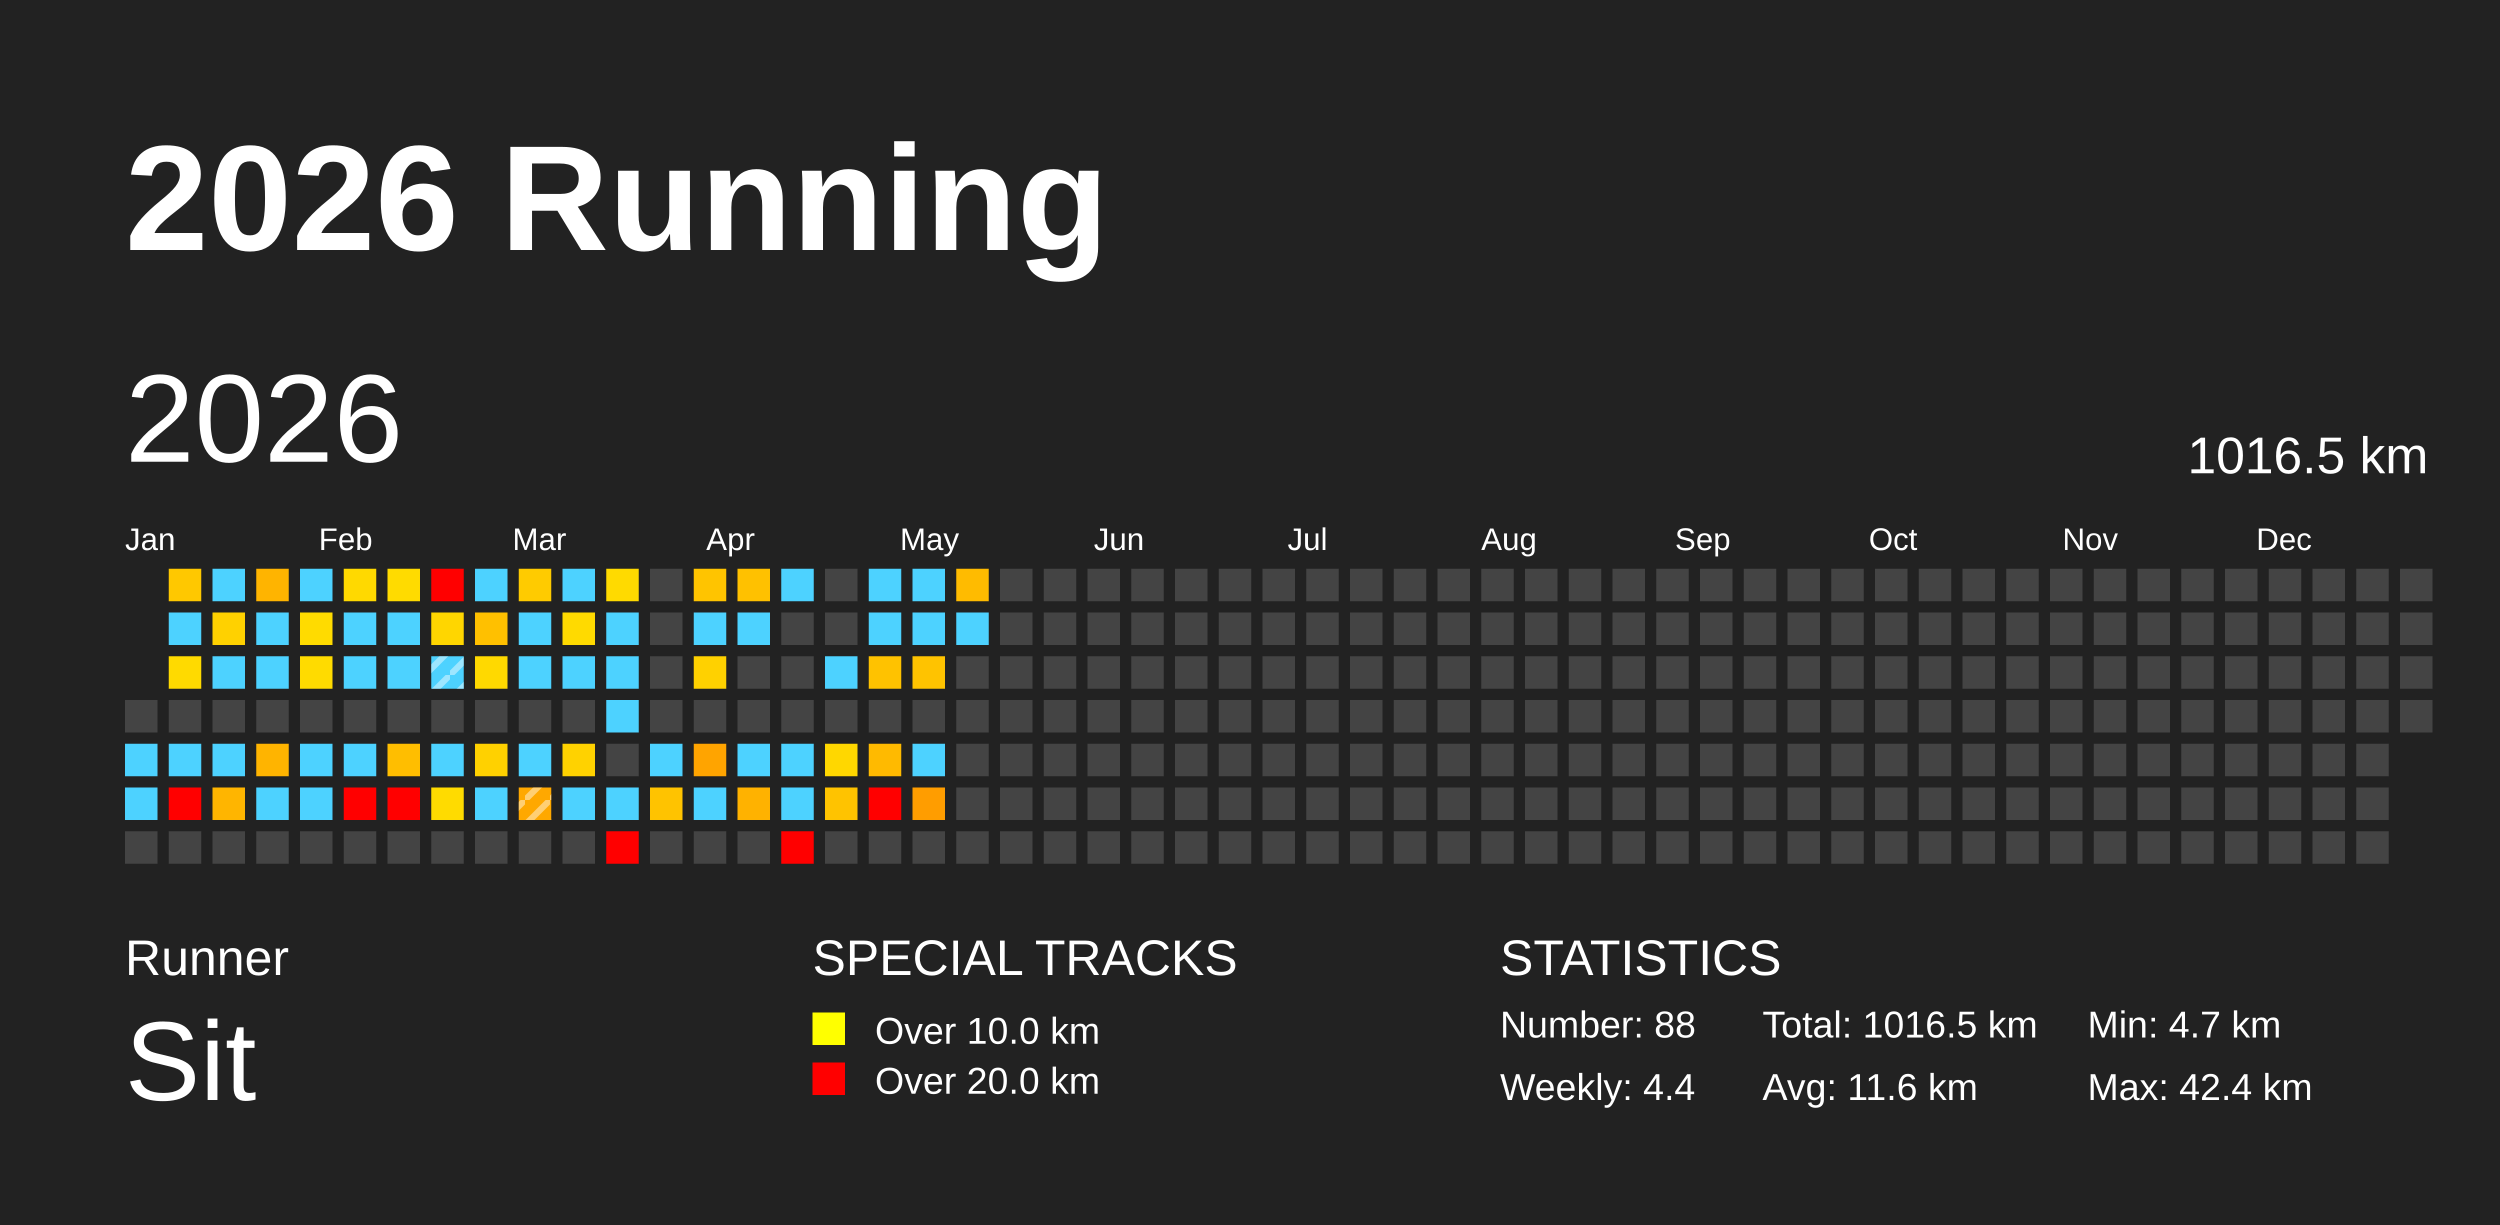
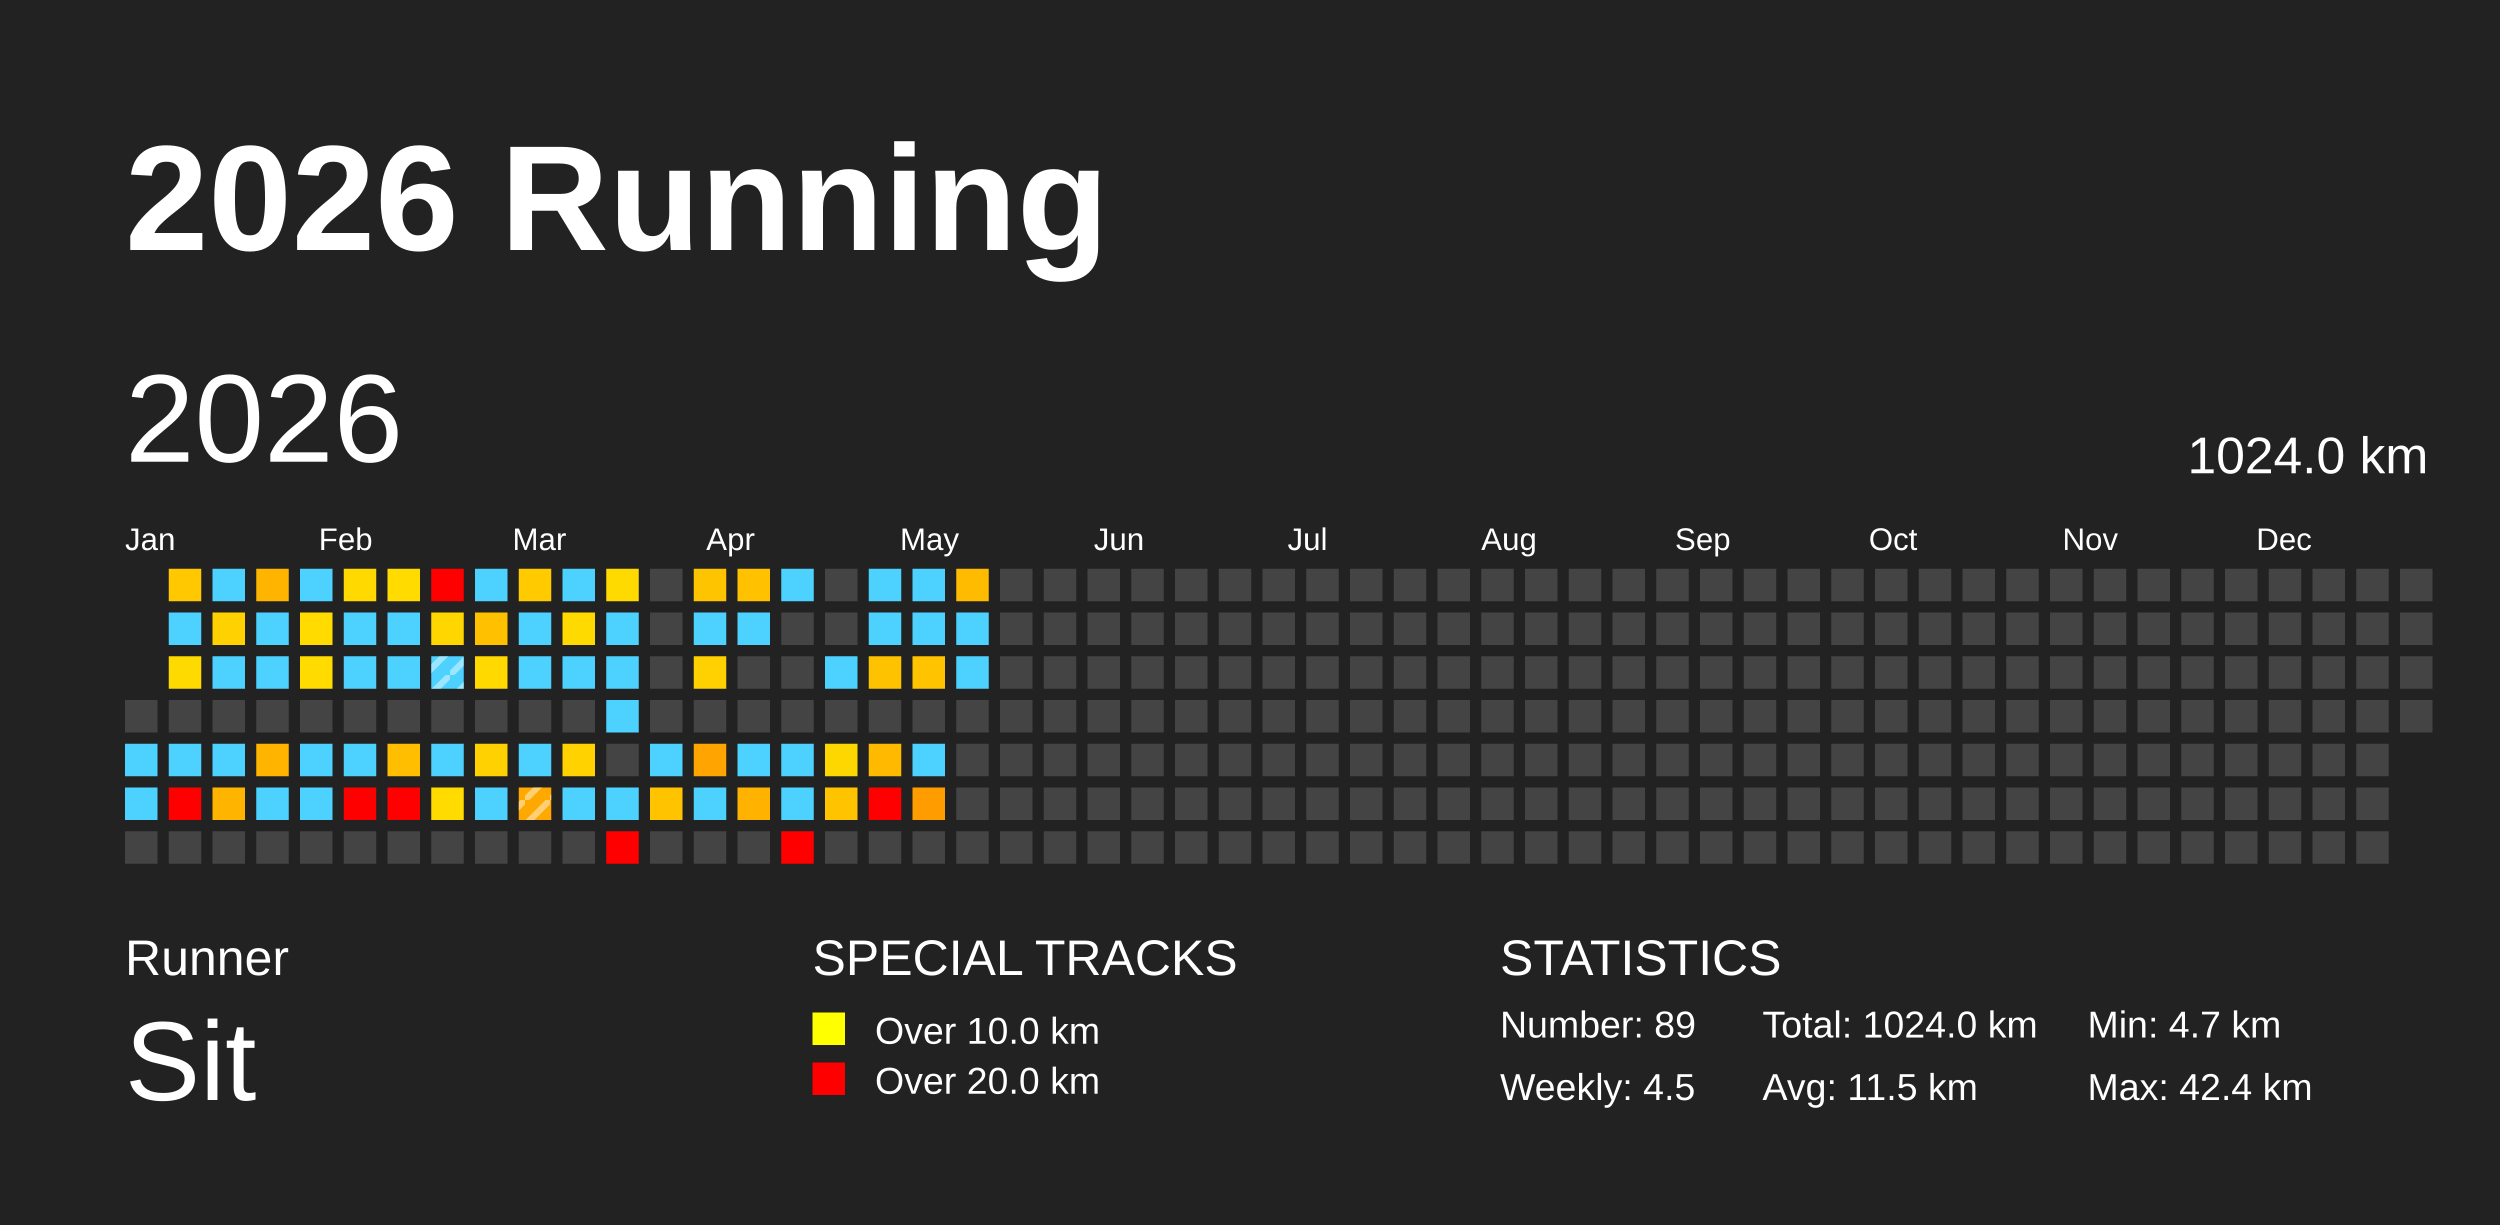
<svg xmlns="http://www.w3.org/2000/svg" baseProfile="full" height="98mm" version="1.1" viewBox="0,0,200,98" width="200mm">
  <defs>
    <pattern height="2" id="indoor-stripe" patternUnits="userSpaceOnUse" width="2">
      <line stroke="white" stroke-opacity="0.45" stroke-width="0.5" x1="0" x2="2" y1="2" y2="0" />
    </pattern>
  </defs>
  <rect fill="#222222" height="98" width="200" x="0" y="0" />
  <text fill="#FFFFFF" style="font-size:12px; font-family:Arial; font-weight:bold;" x="10" y="20">2026 Running</text>
  <text fill="#FFFFFF" style="font-size:4px; font-family:Arial" x="10" y="78">Runner</text>
  <text fill="#FFFFFF" style="font-size:9px; font-family:Arial" x="10" y="88">Sit</text>
  <text fill="#FFFFFF" style="font-size:4px; font-family:Arial" x="65" y="78">SPECIAL TRACKS</text>
  <rect fill="yellow" height="2.6" width="2.6" x="65" y="81" />
  <text fill="#FFFFFF" style="font-size:3px; font-family:Arial" x="70" y="83.5">Over 10.0 km</text>
  <rect fill="red" height="2.6" width="2.6" x="65" y="85" />
  <text fill="#FFFFFF" style="font-size:3px; font-family:Arial" x="70" y="87.5">Over 20.0 km</text>
  <text fill="#FFFFFF" style="font-size:4px; font-family:Arial" x="120" y="78">STATISTICS</text>
-   <text fill="#FFFFFF" style="font-size:3px; font-family:Arial" x="120" y="83">Number: 88</text>
-   <text fill="#FFFFFF" style="font-size:3px; font-family:Arial" x="120" y="88">Weekly: 4.4</text>
-   <text fill="#FFFFFF" style="font-size:3px; font-family:Arial" x="141" y="83">Total: 1016.5 km</text>
-   <text fill="#FFFFFF" style="font-size:3px; font-family:Arial" x="141" y="88">Avg: 11.6 km</text>
+   <text fill="#FFFFFF" style="font-size:3px; font-family:Arial" x="120" y="83">Number: 89</text>
+   <text fill="#FFFFFF" style="font-size:3px; font-family:Arial" x="120" y="88">Weekly: 4.5</text>
+   <text fill="#FFFFFF" style="font-size:3px; font-family:Arial" x="141" y="83">Total: 1024.0 km</text>
+   <text fill="#FFFFFF" style="font-size:3px; font-family:Arial" x="141" y="88">Avg: 11.5 km</text>
  <text fill="#FFFFFF" style="font-size:3px; font-family:Arial" x="167" y="83">Min: 4.7 km</text>
  <text fill="#FFFFFF" style="font-size:3px; font-family:Arial" x="167" y="88">Max: 42.4 km</text>
  <text dominant-baseline="hanging" fill="#FFFFFF" style="font-size:10.0px; font-family:Arial;" x="10" y="30">2026</text>
-   <text dominant-baseline="hanging" fill="#FFFFFF" style="font-size:4.125px; font-family:Arial;" x="175" y="35">1016.5 km</text>
+   <text dominant-baseline="hanging" fill="#FFFFFF" style="font-size:4.125px; font-family:Arial;" x="175" y="35">1024.0 km</text>
  <text fill="#FFFFFF" style="font-size:2.5px; font-family:Arial" x="10.0" y="44">Jan</text>
  <text fill="#FFFFFF" style="font-size:2.5px; font-family:Arial" x="25.5" y="44">Feb</text>
  <text fill="#FFFFFF" style="font-size:2.5px; font-family:Arial" x="41.0" y="44">Mar</text>
  <text fill="#FFFFFF" style="font-size:2.5px; font-family:Arial" x="56.5" y="44">Apr</text>
  <text fill="#FFFFFF" style="font-size:2.5px; font-family:Arial" x="72.0" y="44">May</text>
  <text fill="#FFFFFF" style="font-size:2.5px; font-family:Arial" x="87.5" y="44">Jun</text>
  <text fill="#FFFFFF" style="font-size:2.5px; font-family:Arial" x="103.0" y="44">Jul</text>
  <text fill="#FFFFFF" style="font-size:2.5px; font-family:Arial" x="118.5" y="44">Aug</text>
  <text fill="#FFFFFF" style="font-size:2.5px; font-family:Arial" x="134.0" y="44">Sep</text>
  <text fill="#FFFFFF" style="font-size:2.5px; font-family:Arial" x="149.5" y="44">Oct</text>
  <text fill="#FFFFFF" style="font-size:2.5px; font-family:Arial" x="165.0" y="44">Nov</text>
  <text fill="#FFFFFF" style="font-size:2.5px; font-family:Arial" x="180.5" y="44">Dec</text>
  <rect fill="#444444" height="2.6" width="2.6" x="10.0" y="56.0" />
  <rect fill="#4dd2ff" height="2.6" width="2.6" x="10.0" y="59.5" />
  <rect fill="#4dd2ff" height="2.6" width="2.6" x="10.0" y="63.0" />
  <rect fill="#444444" height="2.6" width="2.6" x="10.0" y="66.5" />
  <rect fill="#ffc800" height="2.6" width="2.6" x="13.5" y="45.5" />
  <rect fill="#4dd2ff" height="2.6" width="2.6" x="13.5" y="49.0" />
  <rect fill="#ffda00" height="2.6" width="2.6" x="13.5" y="52.5" />
  <rect fill="#444444" height="2.6" width="2.6" x="13.5" y="56.0" />
  <rect fill="#4dd2ff" height="2.6" width="2.6" x="13.5" y="59.5" />
  <rect fill="red" height="2.6" width="2.6" x="13.5" y="63.0" />
  <rect fill="#444444" height="2.6" width="2.6" x="13.5" y="66.5" />
  <rect fill="#4dd2ff" height="2.6" width="2.6" x="17.0" y="45.5" />
  <rect fill="#ffd100" height="2.6" width="2.6" x="17.0" y="49.0" />
  <rect fill="#4dd2ff" height="2.6" width="2.6" x="17.0" y="52.5" />
  <rect fill="#444444" height="2.6" width="2.6" x="17.0" y="56.0" />
  <rect fill="#4dd2ff" height="2.6" width="2.6" x="17.0" y="59.5" />
  <rect fill="#ffb500" height="2.6" width="2.6" x="17.0" y="63.0" />
  <rect fill="#444444" height="2.6" width="2.6" x="17.0" y="66.5" />
  <rect fill="#ffb400" height="2.6" width="2.6" x="20.5" y="45.5" />
  <rect fill="#4dd2ff" height="2.6" width="2.6" x="20.5" y="49.0" />
  <rect fill="#4dd2ff" height="2.6" width="2.6" x="20.5" y="52.5" />
  <rect fill="#444444" height="2.6" width="2.6" x="20.5" y="56.0" />
  <rect fill="#ffb400" height="2.6" width="2.6" x="20.5" y="59.5" />
  <rect fill="#4dd2ff" height="2.6" width="2.6" x="20.5" y="63.0" />
  <rect fill="#444444" height="2.6" width="2.6" x="20.5" y="66.5" />
  <rect fill="#4dd2ff" height="2.6" width="2.6" x="24.0" y="45.5" />
  <rect fill="#ffdb00" height="2.6" width="2.6" x="24.0" y="49.0" />
  <rect fill="#ffdb00" height="2.6" width="2.6" x="24.0" y="52.5" />
  <rect fill="#444444" height="2.6" width="2.6" x="24.0" y="56.0" />
  <rect fill="#4dd2ff" height="2.6" width="2.6" x="24.0" y="59.5" />
  <rect fill="#4dd2ff" height="2.6" width="2.6" x="24.0" y="63.0" />
  <rect fill="#444444" height="2.6" width="2.6" x="24.0" y="66.5" />
  <rect fill="#ffd900" height="2.6" width="2.6" x="27.5" y="45.5" />
  <rect fill="#4dd2ff" height="2.6" width="2.6" x="27.5" y="49.0" />
  <rect fill="#4dd2ff" height="2.6" width="2.6" x="27.5" y="52.5" />
  <rect fill="#444444" height="2.6" width="2.6" x="27.5" y="56.0" />
  <rect fill="#4dd2ff" height="2.6" width="2.6" x="27.5" y="59.5" />
  <rect fill="red" height="2.6" width="2.6" x="27.5" y="63.0" />
  <rect fill="#444444" height="2.6" width="2.6" x="27.5" y="66.5" />
  <rect fill="#ffdb00" height="2.6" width="2.6" x="31.0" y="45.5" />
  <rect fill="#4dd2ff" height="2.6" width="2.6" x="31.0" y="49.0" />
  <rect fill="#4dd2ff" height="2.6" width="2.6" x="31.0" y="52.5" />
  <rect fill="#444444" height="2.6" width="2.6" x="31.0" y="56.0" />
  <rect fill="#ffbe00" height="2.6" width="2.6" x="31.0" y="59.5" />
  <rect fill="red" height="2.6" width="2.6" x="31.0" y="63.0" />
  <rect fill="#444444" height="2.6" width="2.6" x="31.0" y="66.5" />
  <rect fill="red" height="2.6" width="2.6" x="34.5" y="45.5" />
  <rect fill="#ffd600" height="2.6" width="2.6" x="34.5" y="49.0" />
  <rect fill="#4dd2ff" height="2.6" width="2.6" x="34.5" y="52.5" />
  <rect fill="url(#indoor-stripe)" height="2.6" style="pointer-events: none;" width="2.6" x="34.5" y="52.5" />
  <rect fill="#444444" height="2.6" width="2.6" x="34.5" y="56.0" />
  <rect fill="#4dd2ff" height="2.6" width="2.6" x="34.5" y="59.5" />
  <rect fill="#ffdb00" height="2.6" width="2.6" x="34.5" y="63.0" />
  <rect fill="#444444" height="2.6" width="2.6" x="34.5" y="66.5" />
  <rect fill="#4dd2ff" height="2.6" width="2.6" x="38.0" y="45.5" />
  <rect fill="#ffc000" height="2.6" width="2.6" x="38.0" y="49.0" />
  <rect fill="#ffd900" height="2.6" width="2.6" x="38.0" y="52.5" />
  <rect fill="#444444" height="2.6" width="2.6" x="38.0" y="56.0" />
  <rect fill="#ffd100" height="2.6" width="2.6" x="38.0" y="59.5" />
  <rect fill="#4dd2ff" height="2.6" width="2.6" x="38.0" y="63.0" />
  <rect fill="#444444" height="2.6" width="2.6" x="38.0" y="66.5" />
  <rect fill="#ffcb00" height="2.6" width="2.6" x="41.5" y="45.5" />
  <rect fill="#4dd2ff" height="2.6" width="2.6" x="41.5" y="49.0" />
  <rect fill="#4dd2ff" height="2.6" width="2.6" x="41.5" y="52.5" />
  <rect fill="#444444" height="2.6" width="2.6" x="41.5" y="56.0" />
  <rect fill="#4dd2ff" height="2.6" width="2.6" x="41.5" y="59.5" />
  <rect fill="#ffa800" height="2.6" width="2.6" x="41.5" y="63.0" />
  <rect fill="url(#indoor-stripe)" height="2.6" style="pointer-events: none;" width="2.6" x="41.5" y="63.0" />
  <rect fill="#444444" height="2.6" width="2.6" x="41.5" y="66.5" />
  <rect fill="#4dd2ff" height="2.6" width="2.6" x="45.0" y="45.5" />
  <rect fill="#ffda00" height="2.6" width="2.6" x="45.0" y="49.0" />
  <rect fill="#4dd2ff" height="2.6" width="2.6" x="45.0" y="52.5" />
  <rect fill="#444444" height="2.6" width="2.6" x="45.0" y="56.0" />
  <rect fill="#ffd200" height="2.6" width="2.6" x="45.0" y="59.5" />
  <rect fill="#4dd2ff" height="2.6" width="2.6" x="45.0" y="63.0" />
  <rect fill="#444444" height="2.6" width="2.6" x="45.0" y="66.5" />
  <rect fill="#ffda00" height="2.6" width="2.6" x="48.5" y="45.5" />
  <rect fill="#4dd2ff" height="2.6" width="2.6" x="48.5" y="49.0" />
  <rect fill="#4dd2ff" height="2.6" width="2.6" x="48.5" y="52.5" />
  <rect fill="#4dd2ff" height="2.6" width="2.6" x="48.5" y="56.0" />
  <rect fill="#444444" height="2.6" width="2.6" x="48.5" y="59.5" />
  <rect fill="#4dd2ff" height="2.6" width="2.6" x="48.5" y="63.0" />
  <rect fill="red" height="2.6" width="2.6" x="48.5" y="66.5" />
  <rect fill="#444444" height="2.6" width="2.6" x="52.0" y="45.5" />
  <rect fill="#444444" height="2.6" width="2.6" x="52.0" y="49.0" />
  <rect fill="#444444" height="2.6" width="2.6" x="52.0" y="52.5" />
  <rect fill="#444444" height="2.6" width="2.6" x="52.0" y="56.0" />
  <rect fill="#4dd2ff" height="2.6" width="2.6" x="52.0" y="59.5" />
  <rect fill="#ffc300" height="2.6" width="2.6" x="52.0" y="63.0" />
  <rect fill="#444444" height="2.6" width="2.6" x="52.0" y="66.5" />
  <rect fill="#ffc400" height="2.6" width="2.6" x="55.5" y="45.5" />
  <rect fill="#4dd2ff" height="2.6" width="2.6" x="55.5" y="49.0" />
  <rect fill="#ffd100" height="2.6" width="2.6" x="55.5" y="52.5" />
  <rect fill="#444444" height="2.6" width="2.6" x="55.5" y="56.0" />
  <rect fill="#ffa400" height="2.6" width="2.6" x="55.5" y="59.5" />
  <rect fill="#4dd2ff" height="2.6" width="2.6" x="55.5" y="63.0" />
  <rect fill="#444444" height="2.6" width="2.6" x="55.5" y="66.5" />
  <rect fill="#ffc100" height="2.6" width="2.6" x="59.0" y="45.5" />
  <rect fill="#4dd2ff" height="2.6" width="2.6" x="59.0" y="49.0" />
  <rect fill="#444444" height="2.6" width="2.6" x="59.0" y="52.5" />
  <rect fill="#444444" height="2.6" width="2.6" x="59.0" y="56.0" />
  <rect fill="#4dd2ff" height="2.6" width="2.6" x="59.0" y="59.5" />
  <rect fill="#ffb200" height="2.6" width="2.6" x="59.0" y="63.0" />
  <rect fill="#444444" height="2.6" width="2.6" x="59.0" y="66.5" />
  <rect fill="#4dd2ff" height="2.6" width="2.6" x="62.5" y="45.5" />
  <rect fill="#444444" height="2.6" width="2.6" x="62.5" y="49.0" />
  <rect fill="#444444" height="2.6" width="2.6" x="62.5" y="52.5" />
  <rect fill="#444444" height="2.6" width="2.6" x="62.5" y="56.0" />
  <rect fill="#4dd2ff" height="2.6" width="2.6" x="62.5" y="59.5" />
  <rect fill="#4dd2ff" height="2.6" width="2.6" x="62.5" y="63.0" />
  <rect fill="red" height="2.6" width="2.6" x="62.5" y="66.5" />
  <rect fill="#444444" height="2.6" width="2.6" x="66.0" y="45.5" />
  <rect fill="#444444" height="2.6" width="2.6" x="66.0" y="49.0" />
  <rect fill="#4dd2ff" height="2.6" width="2.6" x="66.0" y="52.5" />
  <rect fill="#444444" height="2.6" width="2.6" x="66.0" y="56.0" />
  <rect fill="#ffd700" height="2.6" width="2.6" x="66.0" y="59.5" />
  <rect fill="#ffc300" height="2.6" width="2.6" x="66.0" y="63.0" />
  <rect fill="#444444" height="2.6" width="2.6" x="66.0" y="66.5" />
  <rect fill="#4dd2ff" height="2.6" width="2.6" x="69.5" y="45.5" />
  <rect fill="#4dd2ff" height="2.6" width="2.6" x="69.5" y="49.0" />
  <rect fill="#ffc200" height="2.6" width="2.6" x="69.5" y="52.5" />
  <rect fill="#444444" height="2.6" width="2.6" x="69.5" y="56.0" />
  <rect fill="#ffba00" height="2.6" width="2.6" x="69.5" y="59.5" />
  <rect fill="red" height="2.6" width="2.6" x="69.5" y="63.0" />
  <rect fill="#444444" height="2.6" width="2.6" x="69.5" y="66.5" />
  <rect fill="#4dd2ff" height="2.6" width="2.6" x="73.0" y="45.5" />
  <rect fill="#4dd2ff" height="2.6" width="2.6" x="73.0" y="49.0" />
  <rect fill="#ffc300" height="2.6" width="2.6" x="73.0" y="52.5" />
  <rect fill="#444444" height="2.6" width="2.6" x="73.0" y="56.0" />
  <rect fill="#4dd2ff" height="2.6" width="2.6" x="73.0" y="59.5" />
  <rect fill="#ff9d00" height="2.6" width="2.6" x="73.0" y="63.0" />
  <rect fill="#444444" height="2.6" width="2.6" x="73.0" y="66.5" />
  <rect fill="#ffbb00" height="2.6" width="2.6" x="76.5" y="45.5" />
  <rect fill="#4dd2ff" height="2.6" width="2.6" x="76.5" y="49.0" />
-   <rect fill="#444444" height="2.6" width="2.6" x="76.5" y="52.5" />
+   <rect fill="#4dd2ff" height="2.6" width="2.6" x="76.5" y="52.5" />
  <rect fill="#444444" height="2.6" width="2.6" x="76.5" y="56.0" />
  <rect fill="#444444" height="2.6" width="2.6" x="76.5" y="59.5" />
  <rect fill="#444444" height="2.6" width="2.6" x="76.5" y="63.0" />
  <rect fill="#444444" height="2.6" width="2.6" x="76.5" y="66.5" />
  <rect fill="#444444" height="2.6" width="2.6" x="80.0" y="45.5" />
  <rect fill="#444444" height="2.6" width="2.6" x="80.0" y="49.0" />
  <rect fill="#444444" height="2.6" width="2.6" x="80.0" y="52.5" />
  <rect fill="#444444" height="2.6" width="2.6" x="80.0" y="56.0" />
  <rect fill="#444444" height="2.6" width="2.6" x="80.0" y="59.5" />
  <rect fill="#444444" height="2.6" width="2.6" x="80.0" y="63.0" />
  <rect fill="#444444" height="2.6" width="2.6" x="80.0" y="66.5" />
  <rect fill="#444444" height="2.6" width="2.6" x="83.5" y="45.5" />
  <rect fill="#444444" height="2.6" width="2.6" x="83.5" y="49.0" />
  <rect fill="#444444" height="2.6" width="2.6" x="83.5" y="52.5" />
  <rect fill="#444444" height="2.6" width="2.6" x="83.5" y="56.0" />
  <rect fill="#444444" height="2.6" width="2.6" x="83.5" y="59.5" />
  <rect fill="#444444" height="2.6" width="2.6" x="83.5" y="63.0" />
  <rect fill="#444444" height="2.6" width="2.6" x="83.5" y="66.5" />
  <rect fill="#444444" height="2.6" width="2.6" x="87.0" y="45.5" />
  <rect fill="#444444" height="2.6" width="2.6" x="87.0" y="49.0" />
  <rect fill="#444444" height="2.6" width="2.6" x="87.0" y="52.5" />
  <rect fill="#444444" height="2.6" width="2.6" x="87.0" y="56.0" />
  <rect fill="#444444" height="2.6" width="2.6" x="87.0" y="59.5" />
  <rect fill="#444444" height="2.6" width="2.6" x="87.0" y="63.0" />
  <rect fill="#444444" height="2.6" width="2.6" x="87.0" y="66.5" />
  <rect fill="#444444" height="2.6" width="2.6" x="90.5" y="45.5" />
  <rect fill="#444444" height="2.6" width="2.6" x="90.5" y="49.0" />
  <rect fill="#444444" height="2.6" width="2.6" x="90.5" y="52.5" />
  <rect fill="#444444" height="2.6" width="2.6" x="90.5" y="56.0" />
  <rect fill="#444444" height="2.6" width="2.6" x="90.5" y="59.5" />
  <rect fill="#444444" height="2.6" width="2.6" x="90.5" y="63.0" />
  <rect fill="#444444" height="2.6" width="2.6" x="90.5" y="66.5" />
  <rect fill="#444444" height="2.6" width="2.6" x="94.0" y="45.5" />
  <rect fill="#444444" height="2.6" width="2.6" x="94.0" y="49.0" />
  <rect fill="#444444" height="2.6" width="2.6" x="94.0" y="52.5" />
  <rect fill="#444444" height="2.6" width="2.6" x="94.0" y="56.0" />
  <rect fill="#444444" height="2.6" width="2.6" x="94.0" y="59.5" />
  <rect fill="#444444" height="2.6" width="2.6" x="94.0" y="63.0" />
  <rect fill="#444444" height="2.6" width="2.6" x="94.0" y="66.5" />
  <rect fill="#444444" height="2.6" width="2.6" x="97.5" y="45.5" />
  <rect fill="#444444" height="2.6" width="2.6" x="97.5" y="49.0" />
  <rect fill="#444444" height="2.6" width="2.6" x="97.5" y="52.5" />
  <rect fill="#444444" height="2.6" width="2.6" x="97.5" y="56.0" />
  <rect fill="#444444" height="2.6" width="2.6" x="97.5" y="59.5" />
  <rect fill="#444444" height="2.6" width="2.6" x="97.5" y="63.0" />
  <rect fill="#444444" height="2.6" width="2.6" x="97.5" y="66.5" />
  <rect fill="#444444" height="2.6" width="2.6" x="101.0" y="45.5" />
  <rect fill="#444444" height="2.6" width="2.6" x="101.0" y="49.0" />
  <rect fill="#444444" height="2.6" width="2.6" x="101.0" y="52.5" />
  <rect fill="#444444" height="2.6" width="2.6" x="101.0" y="56.0" />
  <rect fill="#444444" height="2.6" width="2.6" x="101.0" y="59.5" />
  <rect fill="#444444" height="2.6" width="2.6" x="101.0" y="63.0" />
  <rect fill="#444444" height="2.6" width="2.6" x="101.0" y="66.5" />
  <rect fill="#444444" height="2.6" width="2.6" x="104.5" y="45.5" />
  <rect fill="#444444" height="2.6" width="2.6" x="104.5" y="49.0" />
  <rect fill="#444444" height="2.6" width="2.6" x="104.5" y="52.5" />
  <rect fill="#444444" height="2.6" width="2.6" x="104.5" y="56.0" />
  <rect fill="#444444" height="2.6" width="2.6" x="104.5" y="59.5" />
  <rect fill="#444444" height="2.6" width="2.6" x="104.5" y="63.0" />
  <rect fill="#444444" height="2.6" width="2.6" x="104.5" y="66.5" />
  <rect fill="#444444" height="2.6" width="2.6" x="108.0" y="45.5" />
  <rect fill="#444444" height="2.6" width="2.6" x="108.0" y="49.0" />
  <rect fill="#444444" height="2.6" width="2.6" x="108.0" y="52.5" />
  <rect fill="#444444" height="2.6" width="2.6" x="108.0" y="56.0" />
  <rect fill="#444444" height="2.6" width="2.6" x="108.0" y="59.5" />
  <rect fill="#444444" height="2.6" width="2.6" x="108.0" y="63.0" />
  <rect fill="#444444" height="2.6" width="2.6" x="108.0" y="66.5" />
  <rect fill="#444444" height="2.6" width="2.6" x="111.5" y="45.5" />
  <rect fill="#444444" height="2.6" width="2.6" x="111.5" y="49.0" />
  <rect fill="#444444" height="2.6" width="2.6" x="111.5" y="52.5" />
  <rect fill="#444444" height="2.6" width="2.6" x="111.5" y="56.0" />
  <rect fill="#444444" height="2.6" width="2.6" x="111.5" y="59.5" />
  <rect fill="#444444" height="2.6" width="2.6" x="111.5" y="63.0" />
  <rect fill="#444444" height="2.6" width="2.6" x="111.5" y="66.5" />
  <rect fill="#444444" height="2.6" width="2.6" x="115.0" y="45.5" />
  <rect fill="#444444" height="2.6" width="2.6" x="115.0" y="49.0" />
  <rect fill="#444444" height="2.6" width="2.6" x="115.0" y="52.5" />
  <rect fill="#444444" height="2.6" width="2.6" x="115.0" y="56.0" />
  <rect fill="#444444" height="2.6" width="2.6" x="115.0" y="59.5" />
  <rect fill="#444444" height="2.6" width="2.6" x="115.0" y="63.0" />
  <rect fill="#444444" height="2.6" width="2.6" x="115.0" y="66.5" />
  <rect fill="#444444" height="2.6" width="2.6" x="118.5" y="45.5" />
  <rect fill="#444444" height="2.6" width="2.6" x="118.5" y="49.0" />
  <rect fill="#444444" height="2.6" width="2.6" x="118.5" y="52.5" />
  <rect fill="#444444" height="2.6" width="2.6" x="118.5" y="56.0" />
  <rect fill="#444444" height="2.6" width="2.6" x="118.5" y="59.5" />
  <rect fill="#444444" height="2.6" width="2.6" x="118.5" y="63.0" />
  <rect fill="#444444" height="2.6" width="2.6" x="118.5" y="66.5" />
  <rect fill="#444444" height="2.6" width="2.6" x="122.0" y="45.5" />
  <rect fill="#444444" height="2.6" width="2.6" x="122.0" y="49.0" />
  <rect fill="#444444" height="2.6" width="2.6" x="122.0" y="52.5" />
  <rect fill="#444444" height="2.6" width="2.6" x="122.0" y="56.0" />
  <rect fill="#444444" height="2.6" width="2.6" x="122.0" y="59.5" />
  <rect fill="#444444" height="2.6" width="2.6" x="122.0" y="63.0" />
  <rect fill="#444444" height="2.6" width="2.6" x="122.0" y="66.5" />
  <rect fill="#444444" height="2.6" width="2.6" x="125.5" y="45.5" />
  <rect fill="#444444" height="2.6" width="2.6" x="125.5" y="49.0" />
  <rect fill="#444444" height="2.6" width="2.6" x="125.5" y="52.5" />
  <rect fill="#444444" height="2.6" width="2.6" x="125.5" y="56.0" />
  <rect fill="#444444" height="2.6" width="2.6" x="125.5" y="59.5" />
  <rect fill="#444444" height="2.6" width="2.6" x="125.5" y="63.0" />
  <rect fill="#444444" height="2.6" width="2.6" x="125.5" y="66.5" />
  <rect fill="#444444" height="2.6" width="2.6" x="129.0" y="45.5" />
  <rect fill="#444444" height="2.6" width="2.6" x="129.0" y="49.0" />
  <rect fill="#444444" height="2.6" width="2.6" x="129.0" y="52.5" />
  <rect fill="#444444" height="2.6" width="2.6" x="129.0" y="56.0" />
  <rect fill="#444444" height="2.6" width="2.6" x="129.0" y="59.5" />
  <rect fill="#444444" height="2.6" width="2.6" x="129.0" y="63.0" />
  <rect fill="#444444" height="2.6" width="2.6" x="129.0" y="66.5" />
  <rect fill="#444444" height="2.6" width="2.6" x="132.5" y="45.5" />
  <rect fill="#444444" height="2.6" width="2.6" x="132.5" y="49.0" />
  <rect fill="#444444" height="2.6" width="2.6" x="132.5" y="52.5" />
  <rect fill="#444444" height="2.6" width="2.6" x="132.5" y="56.0" />
  <rect fill="#444444" height="2.6" width="2.6" x="132.5" y="59.5" />
  <rect fill="#444444" height="2.6" width="2.6" x="132.5" y="63.0" />
  <rect fill="#444444" height="2.6" width="2.6" x="132.5" y="66.5" />
  <rect fill="#444444" height="2.6" width="2.6" x="136.0" y="45.5" />
  <rect fill="#444444" height="2.6" width="2.6" x="136.0" y="49.0" />
  <rect fill="#444444" height="2.6" width="2.6" x="136.0" y="52.5" />
  <rect fill="#444444" height="2.6" width="2.6" x="136.0" y="56.0" />
  <rect fill="#444444" height="2.6" width="2.6" x="136.0" y="59.5" />
  <rect fill="#444444" height="2.6" width="2.6" x="136.0" y="63.0" />
  <rect fill="#444444" height="2.6" width="2.6" x="136.0" y="66.5" />
  <rect fill="#444444" height="2.6" width="2.6" x="139.5" y="45.5" />
  <rect fill="#444444" height="2.6" width="2.6" x="139.5" y="49.0" />
  <rect fill="#444444" height="2.6" width="2.6" x="139.5" y="52.5" />
  <rect fill="#444444" height="2.6" width="2.6" x="139.5" y="56.0" />
  <rect fill="#444444" height="2.6" width="2.6" x="139.5" y="59.5" />
  <rect fill="#444444" height="2.6" width="2.6" x="139.5" y="63.0" />
  <rect fill="#444444" height="2.6" width="2.6" x="139.5" y="66.5" />
  <rect fill="#444444" height="2.6" width="2.6" x="143.0" y="45.5" />
  <rect fill="#444444" height="2.6" width="2.6" x="143.0" y="49.0" />
  <rect fill="#444444" height="2.6" width="2.6" x="143.0" y="52.5" />
  <rect fill="#444444" height="2.6" width="2.6" x="143.0" y="56.0" />
  <rect fill="#444444" height="2.6" width="2.6" x="143.0" y="59.5" />
  <rect fill="#444444" height="2.6" width="2.6" x="143.0" y="63.0" />
  <rect fill="#444444" height="2.6" width="2.6" x="143.0" y="66.5" />
  <rect fill="#444444" height="2.6" width="2.6" x="146.5" y="45.5" />
  <rect fill="#444444" height="2.6" width="2.6" x="146.5" y="49.0" />
  <rect fill="#444444" height="2.6" width="2.6" x="146.5" y="52.5" />
  <rect fill="#444444" height="2.6" width="2.6" x="146.5" y="56.0" />
  <rect fill="#444444" height="2.6" width="2.6" x="146.5" y="59.5" />
  <rect fill="#444444" height="2.6" width="2.6" x="146.5" y="63.0" />
  <rect fill="#444444" height="2.6" width="2.6" x="146.5" y="66.5" />
  <rect fill="#444444" height="2.6" width="2.6" x="150.0" y="45.5" />
  <rect fill="#444444" height="2.6" width="2.6" x="150.0" y="49.0" />
  <rect fill="#444444" height="2.6" width="2.6" x="150.0" y="52.5" />
  <rect fill="#444444" height="2.6" width="2.6" x="150.0" y="56.0" />
  <rect fill="#444444" height="2.6" width="2.6" x="150.0" y="59.5" />
  <rect fill="#444444" height="2.6" width="2.6" x="150.0" y="63.0" />
  <rect fill="#444444" height="2.6" width="2.6" x="150.0" y="66.5" />
  <rect fill="#444444" height="2.6" width="2.6" x="153.5" y="45.5" />
  <rect fill="#444444" height="2.6" width="2.6" x="153.5" y="49.0" />
  <rect fill="#444444" height="2.6" width="2.6" x="153.5" y="52.5" />
  <rect fill="#444444" height="2.6" width="2.6" x="153.5" y="56.0" />
  <rect fill="#444444" height="2.6" width="2.6" x="153.5" y="59.5" />
  <rect fill="#444444" height="2.6" width="2.6" x="153.5" y="63.0" />
  <rect fill="#444444" height="2.6" width="2.6" x="153.5" y="66.5" />
  <rect fill="#444444" height="2.6" width="2.6" x="157.0" y="45.5" />
  <rect fill="#444444" height="2.6" width="2.6" x="157.0" y="49.0" />
  <rect fill="#444444" height="2.6" width="2.6" x="157.0" y="52.5" />
  <rect fill="#444444" height="2.6" width="2.6" x="157.0" y="56.0" />
  <rect fill="#444444" height="2.6" width="2.6" x="157.0" y="59.5" />
  <rect fill="#444444" height="2.6" width="2.6" x="157.0" y="63.0" />
  <rect fill="#444444" height="2.6" width="2.6" x="157.0" y="66.5" />
  <rect fill="#444444" height="2.6" width="2.6" x="160.5" y="45.5" />
  <rect fill="#444444" height="2.6" width="2.6" x="160.5" y="49.0" />
  <rect fill="#444444" height="2.6" width="2.6" x="160.5" y="52.5" />
  <rect fill="#444444" height="2.6" width="2.6" x="160.5" y="56.0" />
  <rect fill="#444444" height="2.6" width="2.6" x="160.5" y="59.5" />
  <rect fill="#444444" height="2.6" width="2.6" x="160.5" y="63.0" />
  <rect fill="#444444" height="2.6" width="2.6" x="160.5" y="66.5" />
  <rect fill="#444444" height="2.6" width="2.6" x="164.0" y="45.5" />
  <rect fill="#444444" height="2.6" width="2.6" x="164.0" y="49.0" />
  <rect fill="#444444" height="2.6" width="2.6" x="164.0" y="52.5" />
  <rect fill="#444444" height="2.6" width="2.6" x="164.0" y="56.0" />
  <rect fill="#444444" height="2.6" width="2.6" x="164.0" y="59.5" />
  <rect fill="#444444" height="2.6" width="2.6" x="164.0" y="63.0" />
  <rect fill="#444444" height="2.6" width="2.6" x="164.0" y="66.5" />
  <rect fill="#444444" height="2.6" width="2.6" x="167.5" y="45.5" />
  <rect fill="#444444" height="2.6" width="2.6" x="167.5" y="49.0" />
  <rect fill="#444444" height="2.6" width="2.6" x="167.5" y="52.5" />
  <rect fill="#444444" height="2.6" width="2.6" x="167.5" y="56.0" />
  <rect fill="#444444" height="2.6" width="2.6" x="167.5" y="59.5" />
  <rect fill="#444444" height="2.6" width="2.6" x="167.5" y="63.0" />
  <rect fill="#444444" height="2.6" width="2.6" x="167.5" y="66.5" />
  <rect fill="#444444" height="2.6" width="2.6" x="171.0" y="45.5" />
  <rect fill="#444444" height="2.6" width="2.6" x="171.0" y="49.0" />
  <rect fill="#444444" height="2.6" width="2.6" x="171.0" y="52.5" />
  <rect fill="#444444" height="2.6" width="2.6" x="171.0" y="56.0" />
  <rect fill="#444444" height="2.6" width="2.6" x="171.0" y="59.5" />
  <rect fill="#444444" height="2.6" width="2.6" x="171.0" y="63.0" />
  <rect fill="#444444" height="2.6" width="2.6" x="171.0" y="66.5" />
  <rect fill="#444444" height="2.6" width="2.6" x="174.5" y="45.5" />
  <rect fill="#444444" height="2.6" width="2.6" x="174.5" y="49.0" />
  <rect fill="#444444" height="2.6" width="2.6" x="174.5" y="52.5" />
  <rect fill="#444444" height="2.6" width="2.6" x="174.5" y="56.0" />
  <rect fill="#444444" height="2.6" width="2.6" x="174.5" y="59.5" />
  <rect fill="#444444" height="2.6" width="2.6" x="174.5" y="63.0" />
  <rect fill="#444444" height="2.6" width="2.6" x="174.5" y="66.5" />
  <rect fill="#444444" height="2.6" width="2.6" x="178.0" y="45.5" />
  <rect fill="#444444" height="2.6" width="2.6" x="178.0" y="49.0" />
  <rect fill="#444444" height="2.6" width="2.6" x="178.0" y="52.5" />
  <rect fill="#444444" height="2.6" width="2.6" x="178.0" y="56.0" />
  <rect fill="#444444" height="2.6" width="2.6" x="178.0" y="59.5" />
  <rect fill="#444444" height="2.6" width="2.6" x="178.0" y="63.0" />
  <rect fill="#444444" height="2.6" width="2.6" x="178.0" y="66.5" />
  <rect fill="#444444" height="2.6" width="2.6" x="181.5" y="45.5" />
  <rect fill="#444444" height="2.6" width="2.6" x="181.5" y="49.0" />
  <rect fill="#444444" height="2.6" width="2.6" x="181.5" y="52.5" />
  <rect fill="#444444" height="2.6" width="2.6" x="181.5" y="56.0" />
  <rect fill="#444444" height="2.6" width="2.6" x="181.5" y="59.5" />
  <rect fill="#444444" height="2.6" width="2.6" x="181.5" y="63.0" />
  <rect fill="#444444" height="2.6" width="2.6" x="181.5" y="66.5" />
  <rect fill="#444444" height="2.6" width="2.6" x="185.0" y="45.5" />
  <rect fill="#444444" height="2.6" width="2.6" x="185.0" y="49.0" />
  <rect fill="#444444" height="2.6" width="2.6" x="185.0" y="52.5" />
  <rect fill="#444444" height="2.6" width="2.6" x="185.0" y="56.0" />
  <rect fill="#444444" height="2.6" width="2.6" x="185.0" y="59.5" />
  <rect fill="#444444" height="2.6" width="2.6" x="185.0" y="63.0" />
  <rect fill="#444444" height="2.6" width="2.6" x="185.0" y="66.5" />
  <rect fill="#444444" height="2.6" width="2.6" x="188.5" y="45.5" />
  <rect fill="#444444" height="2.6" width="2.6" x="188.5" y="49.0" />
  <rect fill="#444444" height="2.6" width="2.6" x="188.5" y="52.5" />
  <rect fill="#444444" height="2.6" width="2.6" x="188.5" y="56.0" />
  <rect fill="#444444" height="2.6" width="2.6" x="188.5" y="59.5" />
  <rect fill="#444444" height="2.6" width="2.6" x="188.5" y="63.0" />
  <rect fill="#444444" height="2.6" width="2.6" x="188.5" y="66.5" />
  <rect fill="#444444" height="2.6" width="2.6" x="192.0" y="45.5" />
  <rect fill="#444444" height="2.6" width="2.6" x="192.0" y="49.0" />
  <rect fill="#444444" height="2.6" width="2.6" x="192.0" y="52.5" />
  <rect fill="#444444" height="2.6" width="2.6" x="192.0" y="56.0" />
</svg>
